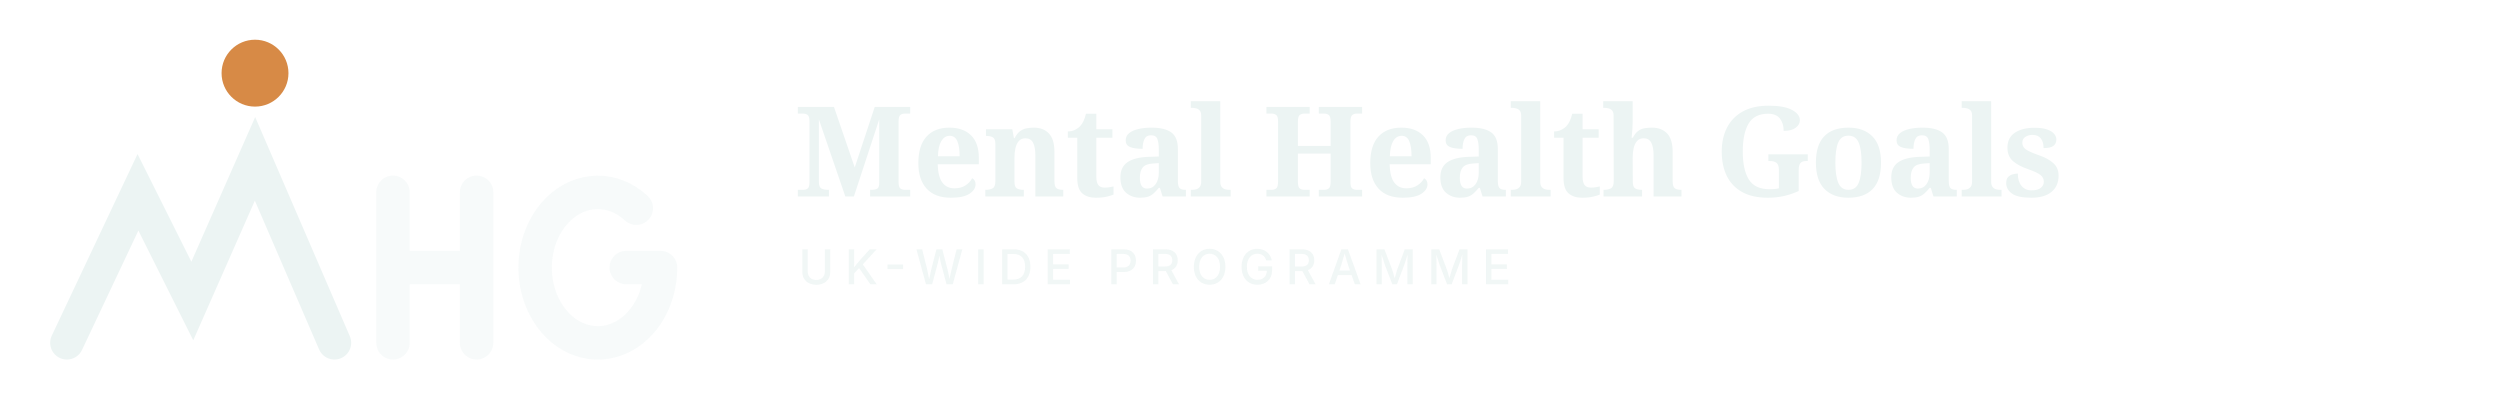
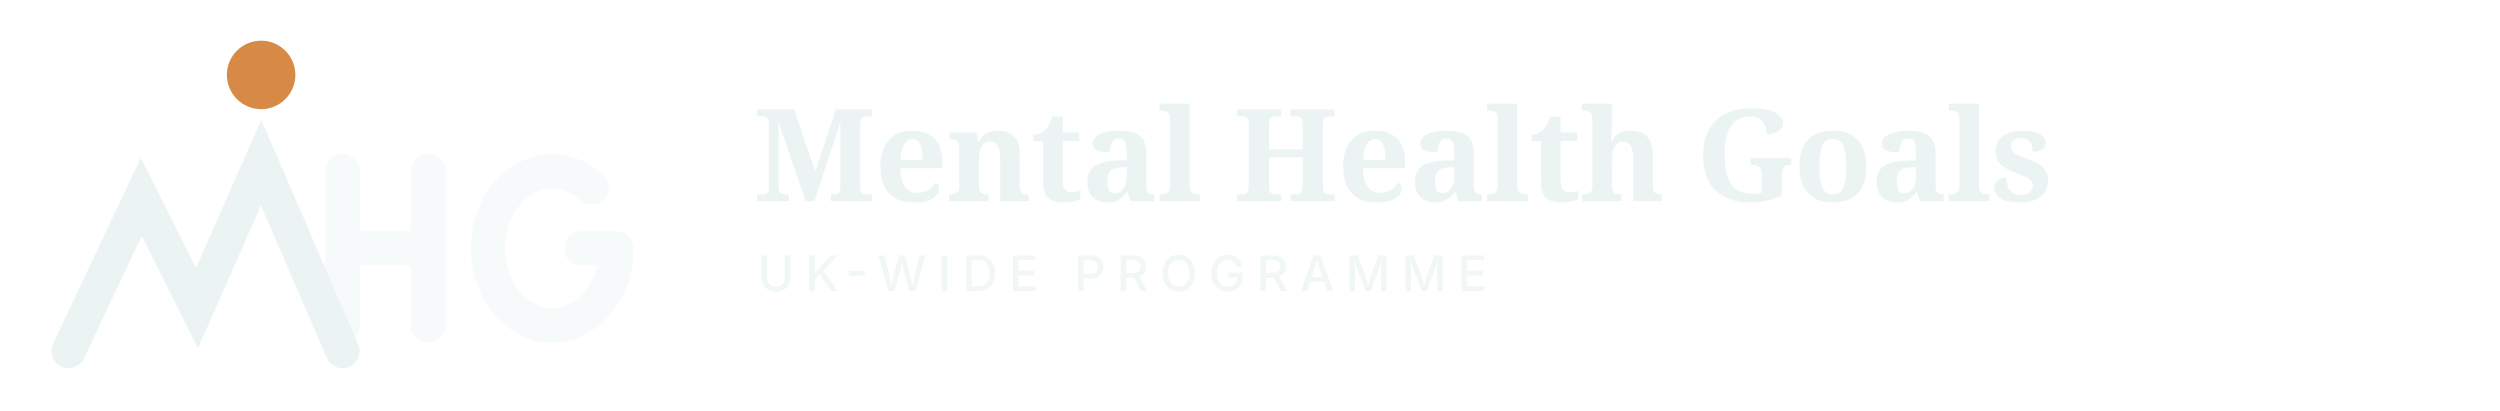
- <svg xmlns="http://www.w3.org/2000/svg" width="598" height="96" viewBox="0 0 598 96" role="img" aria-label="Mental Health Goals — UK-wide Programme">
+ <svg xmlns="http://www.w3.org/2000/svg" width="584" height="96" viewBox="0 0 584 96" role="img" aria-label="Mental Health Goals — UK-wide Programme">
  <g transform="translate(0 0)">
+     <path d="M 80 76 L 80 40 M 80 58 L 100 58 M 100 40 L 100 76" fill="none" stroke="#ECF4F3" stroke-width="8" stroke-linecap="round" stroke-linejoin="round" stroke-opacity="0.4" />
+     <path d="M 138.2 43.8 A 15 18 0 1 0 144 58 L 135.8 58" fill="none" stroke="#ECF4F3" stroke-width="8" stroke-linecap="round" stroke-linejoin="round" stroke-opacity="0.4" />
    <path d="M 16 82 L 33 46 L 46 72 L 61 38 L 80 82" fill="none" stroke="#ECF4F3" stroke-width="8" stroke-linecap="round" stroke-linejoin="miter" />
    <circle cx="61" cy="17.5" r="8" fill="#D78A46" />
-     <path d="M 94 82 L 94 46 M 94 64 L 114 64 M 114 46 L 114 82" fill="none" stroke="#ECF4F3" stroke-width="8" stroke-linecap="round" stroke-linejoin="round" stroke-opacity="0.4" />
-     <path d="M 152.2 49.8 A 15 18 0 1 0 158 64 L 149.8 64" fill="none" stroke="#ECF4F3" stroke-width="8" stroke-linecap="round" stroke-linejoin="round" stroke-opacity="0.4" />
  </g>
-   <text x="190" y="47" font-family="Fraunces, 'Iowan Old Style', 'Palatino Nova', Georgia, serif" font-size="30" font-weight="600" letter-spacing="-0.3" fill="#ECF4F3">Mental Health Goals</text>
-   <text x="191" y="68" font-family="Inter, 'Helvetica Neue', Helvetica, Arial, sans-serif" font-size="11.5" font-weight="500" letter-spacing="2.6" fill="#ECF4F3" opacity="0.75">UK-WIDE PROGRAMME</text>
+   <text x="176" y="47" font-family="Fraunces, 'Iowan Old Style', 'Palatino Nova', Georgia, serif" font-size="30" font-weight="600" letter-spacing="-0.3" fill="#ECF4F3">Mental Health Goals</text>
+   <text x="177" y="68" font-family="Inter, 'Helvetica Neue', Helvetica, Arial, sans-serif" font-size="11.5" font-weight="500" letter-spacing="2.6" fill="#ECF4F3" opacity="0.75">UK-WIDE PROGRAMME</text>
</svg>
